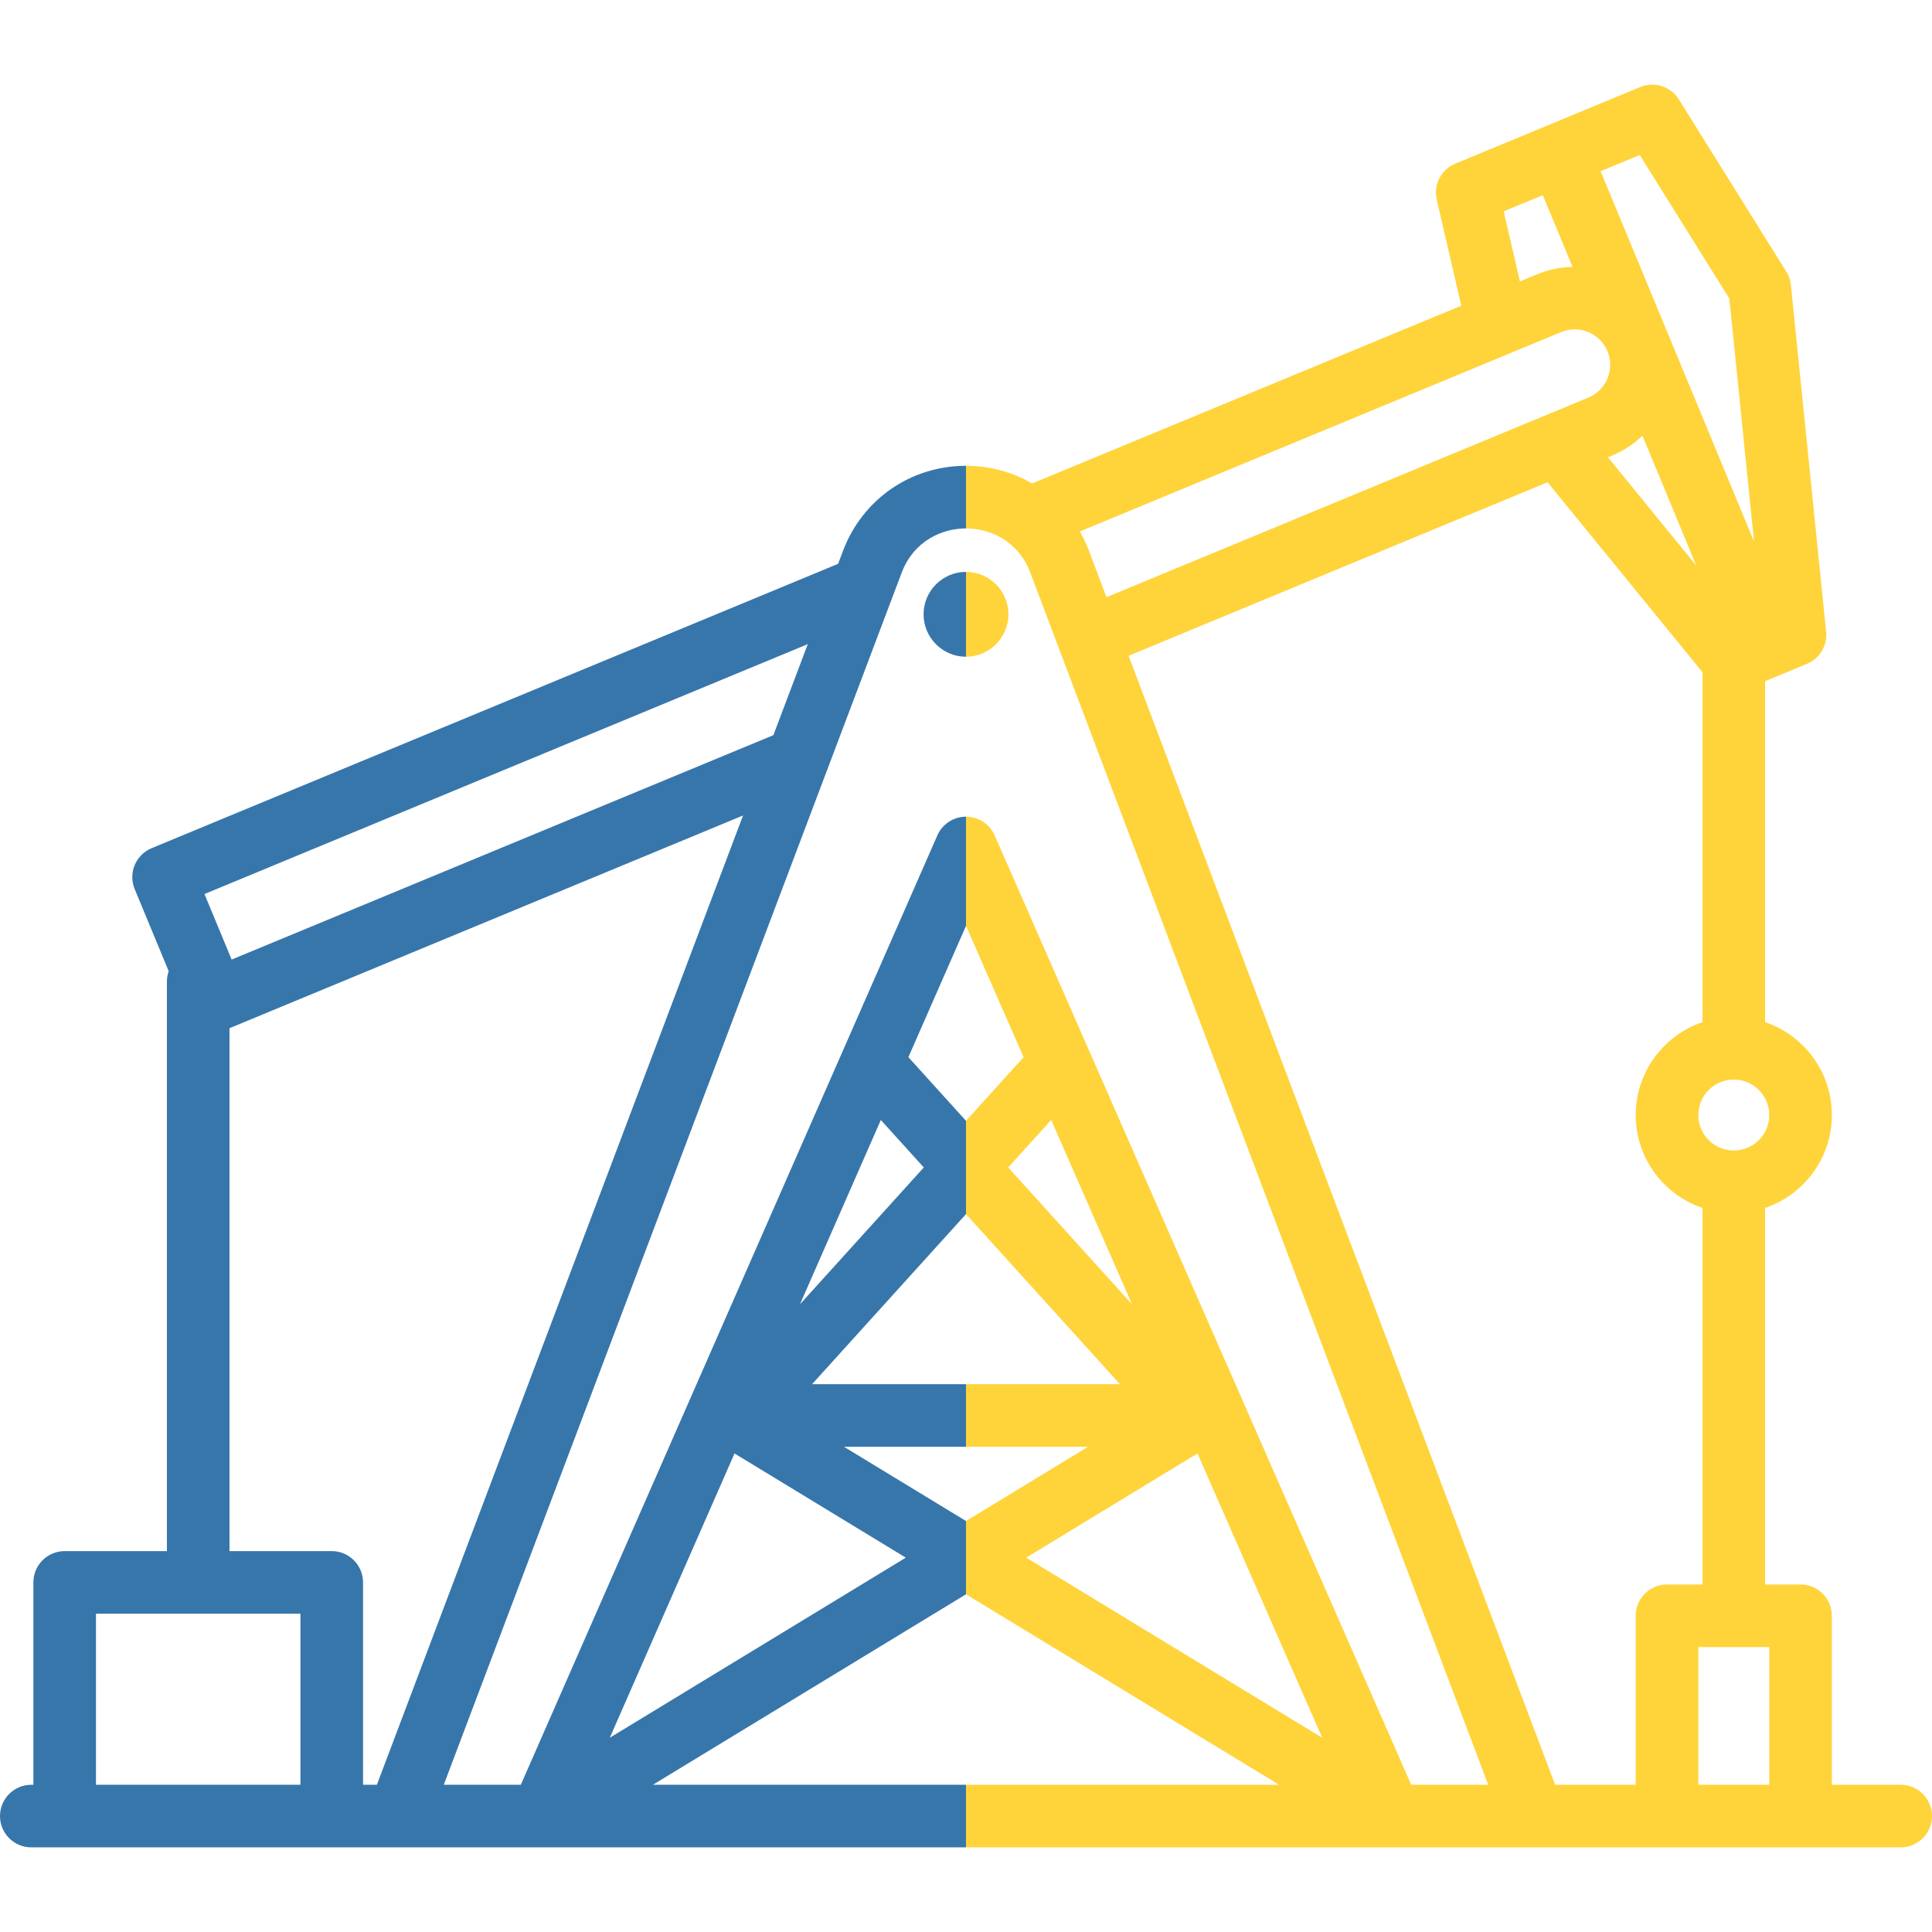
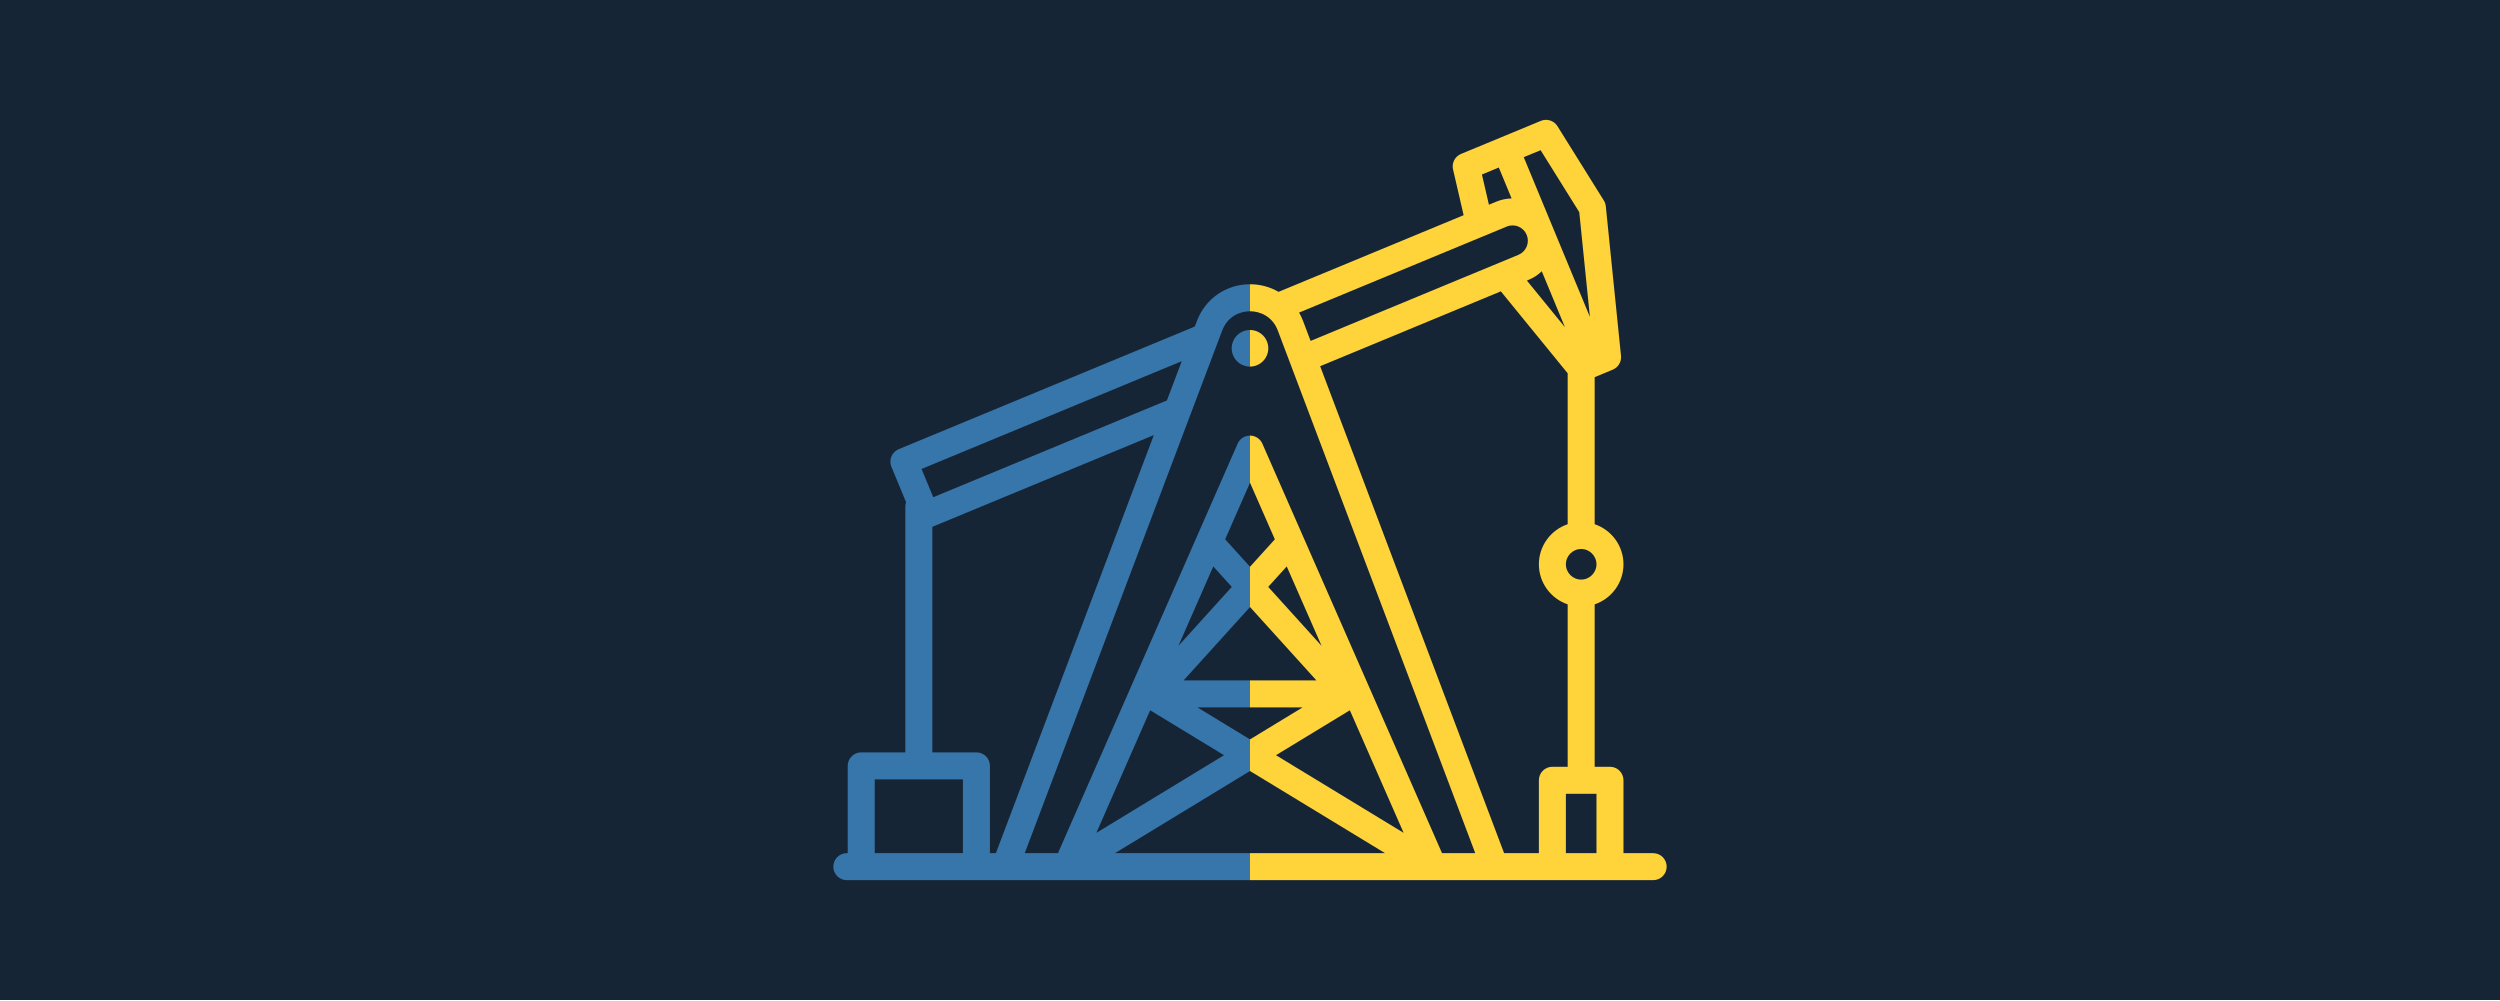
- <svg xmlns="http://www.w3.org/2000/svg" width="200" height="200" viewBox="0 0 463 463">
-   <defs>
-     <clipPath id="left">
-       <rect x="0" y="0" width="231.5" height="463" />
-     </clipPath>
-     <clipPath id="right">
-       <rect x="231.5" y="0" width="231.5" height="463" />
-     </clipPath>
-   </defs>
-   <g fill="#3776AB" clip-path="url(#left)">
-     <path d="M455.5,427.718H439v-40.5c0-4.142-3.357-7.5-7.5-7.5H423v-90.234c9.29-3.138,16-11.93,16-22.266s-6.71-19.128-16-22.266   v-81.705l10.035-4.157c3.06-1.268,4.926-4.392,4.592-7.687l-8.441-83.094c-0.116-1.141-0.492-2.24-1.099-3.212l-25.76-41.285   c-1.941-3.11-5.845-4.363-9.233-2.959l-44.347,18.369c-3.387,1.403-5.264,5.049-4.437,8.621l5.885,25.416l-102.841,42.598   c-4.688-2.717-10.114-4.227-15.854-4.227c-13.227,0-24.793,7.995-29.467,20.368l-1.179,3.12l-164.52,68.146   c-1.838,0.761-3.298,2.221-4.059,4.059c-0.762,1.838-0.762,3.903,0,5.74l8.151,19.678c-0.272,0.776-0.427,1.607-0.427,2.477v136.5   H15.5c-4.143,0-7.5,3.358-7.5,7.5v48.5H7.5c-4.143,0-7.5,3.358-7.5,7.5s3.357,7.5,7.5,7.5h448c4.143,0,7.5-3.358,7.5-7.5   S459.643,427.718,455.5,427.718z M399.5,379.718c-4.143,0-7.5,3.358-7.5,7.5v40.5h-19.316L270.47,157.155l100.396-41.585L408,161.1   v83.853c-9.29,3.138-16,11.93-16,22.266s6.71,19.128,16,22.266v90.234H399.5z M374.124,79.584c2.098-0.869,4.408-0.869,6.506,0   c2.097,0.869,3.73,2.502,4.599,4.599l0.002,0.005c0.867,2.097,0.867,4.406-0.001,6.502c-0.869,2.098-2.503,3.731-4.601,4.6   l-115.463,47.826l-4.2-11.117c-0.614-1.625-1.353-3.169-2.193-4.635L374.124,79.584z M393.611,104.418l12.883,31.103   l-21.159-25.944l1.035-0.428C389.102,108.016,391.536,106.401,393.611,104.418z M415.5,275.718c-4.687,0-8.5-3.813-8.5-8.5   s3.813-8.5,8.5-8.5s8.5,3.813,8.5,8.5S420.187,275.718,415.5,275.718z M414.438,71.56l5.915,58.224L399.09,78.45   c-0.001-0.002-0.001-0.004-0.002-0.006s-0.002-0.004-0.003-0.006l-15.496-37.411l9.375-3.883L414.438,71.56z M360.357,50.649   l9.374-3.883l7.118,17.183c-2.87,0.065-5.733,0.644-8.465,1.776l-4.139,1.714L360.357,50.649z M231.5,126.63   c5.514,0,12.464,2.803,15.436,10.669L356.65,427.718h-18.457l-99.824-227.513c-1.196-2.726-3.892-4.487-6.868-4.487   s-5.672,1.761-6.868,4.487l-99.824,227.513H106.35l109.714-290.419C219.036,129.433,225.986,126.63,231.5,126.63z M260.743,346.718   L231.5,364.509l-29.243-17.791H260.743z M194.61,331.718l36.89-40.761l36.89,40.761H194.61z M286.974,348.318l29.892,68.128   l-70.936-43.157L286.974,348.318z M241.615,279.781l10.296-11.376l19.377,44.162L241.615,279.781z M231.5,268.604l-13.806-15.254   l13.806-31.465l13.806,31.465L231.5,268.604z M211.089,268.405l10.296,11.376l-29.673,32.786L211.089,268.405z M176.026,348.318   l41.044,24.971l-70.936,43.157L176.026,348.318z M231.5,382.067l75.036,45.651H156.464L231.5,382.067z M193.583,154.366   l-8.241,21.813L55.51,229.958l-6.506-15.706L193.583,154.366z M55,246.405l123.071-50.978L90.316,427.718H87v-48.5   c0-4.142-3.357-7.5-7.5-7.5H55V246.405z M23,386.718h49v41H23V386.718z M407,427.718v-33h17v33H407z" />
-     <path d="M231.5,157.385c5.606,0,10.167-4.561,10.167-10.167s-4.561-10.167-10.167-10.167s-10.167,4.561-10.167,10.167   S225.894,157.385,231.5,157.385z" />
-   </g>
-   <g fill="#FFD43B" clip-path="url(#right)">
-     <path d="M455.5,427.718H439v-40.5c0-4.142-3.357-7.5-7.5-7.5H423v-90.234c9.29-3.138,16-11.93,16-22.266s-6.71-19.128-16-22.266   v-81.705l10.035-4.157c3.06-1.268,4.926-4.392,4.592-7.687l-8.441-83.094c-0.116-1.141-0.492-2.24-1.099-3.212l-25.76-41.285   c-1.941-3.11-5.845-4.363-9.233-2.959l-44.347,18.369c-3.387,1.403-5.264,5.049-4.437,8.621l5.885,25.416l-102.841,42.598   c-4.688-2.717-10.114-4.227-15.854-4.227c-13.227,0-24.793,7.995-29.467,20.368l-1.179,3.12l-164.52,68.146   c-1.838,0.761-3.298,2.221-4.059,4.059c-0.762,1.838-0.762,3.903,0,5.74l8.151,19.678c-0.272,0.776-0.427,1.607-0.427,2.477v136.5   H15.5c-4.143,0-7.5,3.358-7.5,7.5v48.5H7.5c-4.143,0-7.5,3.358-7.5,7.5s3.357,7.5,7.5,7.5h448c4.143,0,7.5-3.358,7.5-7.5   S459.643,427.718,455.5,427.718z M399.5,379.718c-4.143,0-7.5,3.358-7.5,7.5v40.5h-19.316L270.47,157.155l100.396-41.585L408,161.1   v83.853c-9.29,3.138-16,11.93-16,22.266s6.71,19.128,16,22.266v90.234H399.5z M374.124,79.584c2.098-0.869,4.408-0.869,6.506,0   c2.097,0.869,3.73,2.502,4.599,4.599l0.002,0.005c0.867,2.097,0.867,4.406-0.001,6.502c-0.869,2.098-2.503,3.731-4.601,4.6   l-115.463,47.826l-4.2-11.117c-0.614-1.625-1.353-3.169-2.193-4.635L374.124,79.584z M393.611,104.418l12.883,31.103   l-21.159-25.944l1.035-0.428C389.102,108.016,391.536,106.401,393.611,104.418z M415.5,275.718c-4.687,0-8.5-3.813-8.5-8.5   s3.813-8.5,8.5-8.5s8.5,3.813,8.5,8.5S420.187,275.718,415.5,275.718z M414.438,71.56l5.915,58.224L399.09,78.45   c-0.001-0.002-0.001-0.004-0.002-0.006s-0.002-0.004-0.003-0.006l-15.496-37.411l9.375-3.883L414.438,71.56z M360.357,50.649   l9.374-3.883l7.118,17.183c-2.87,0.065-5.733,0.644-8.465,1.776l-4.139,1.714L360.357,50.649z M231.5,126.63   c5.514,0,12.464,2.803,15.436,10.669L356.65,427.718h-18.457l-99.824-227.513c-1.196-2.726-3.892-4.487-6.868-4.487   s-5.672,1.761-6.868,4.487l-99.824,227.513H106.35l109.714-290.419C219.036,129.433,225.986,126.63,231.5,126.63z M260.743,346.718   L231.5,364.509l-29.243-17.791H260.743z M194.61,331.718l36.89-40.761l36.89,40.761H194.61z M286.974,348.318l29.892,68.128   l-70.936-43.157L286.974,348.318z M241.615,279.781l10.296-11.376l19.377,44.162L241.615,279.781z M231.5,268.604l-13.806-15.254   l13.806-31.465l13.806,31.465L231.5,268.604z M211.089,268.405l10.296,11.376l-29.673,32.786L211.089,268.405z M176.026,348.318   l41.044,24.971l-70.936,43.157L176.026,348.318z M231.5,382.067l75.036,45.651H156.464L231.5,382.067z M193.583,154.366   l-8.241,21.813L55.51,229.958l-6.506-15.706L193.583,154.366z M55,246.405l123.071-50.978L90.316,427.718H87v-48.5   c0-4.142-3.357-7.5-7.5-7.5H55V246.405z M23,386.718h49v41H23V386.718z M407,427.718v-33h17v33H407z" />
-     <path d="M231.5,157.385c5.606,0,10.167-4.561,10.167-10.167s-4.561-10.167-10.167-10.167s-10.167,4.561-10.167,10.167   S225.894,157.385,231.5,157.385z" />
-   </g>
+ <svg xmlns="http://www.w3.org/2000/svg" width="600" height="240" viewBox="0 0 600 240">
+   <rect width="600" height="240" fill="#162536" />
+   <svg x="200" y="20" width="200" height="200" viewBox="0 0 463 463">
+     <defs>
+       <clipPath id="left">
+         <rect x="0" y="0" width="231.5" height="463" />
+       </clipPath>
+       <clipPath id="right">
+         <rect x="231.5" y="0" width="231.5" height="463" />
+       </clipPath>
+     </defs>
+     <g fill="#3776AB" clip-path="url(#left)">
+       <path d="M455.5,427.718H439v-40.5c0-4.142-3.357-7.5-7.5-7.5H423v-90.234c9.29-3.138,16-11.93,16-22.266s-6.71-19.128-16-22.266   v-81.705l10.035-4.157c3.06-1.268,4.926-4.392,4.592-7.687l-8.441-83.094c-0.116-1.141-0.492-2.24-1.099-3.212l-25.76-41.285   c-1.941-3.11-5.845-4.363-9.233-2.959l-44.347,18.369c-3.387,1.403-5.264,5.049-4.437,8.621l5.885,25.416l-102.841,42.598   c-4.688-2.717-10.114-4.227-15.854-4.227c-13.227,0-24.793,7.995-29.467,20.368l-1.179,3.12l-164.52,68.146   c-1.838,0.761-3.298,2.221-4.059,4.059c-0.762,1.838-0.762,3.903,0,5.74l8.151,19.678c-0.272,0.776-0.427,1.607-0.427,2.477v136.5   H15.5c-4.143,0-7.5,3.358-7.5,7.5v48.5H7.5c-4.143,0-7.5,3.358-7.5,7.5s3.357,7.5,7.5,7.5h448c4.143,0,7.5-3.358,7.5-7.5   S459.643,427.718,455.5,427.718z M399.5,379.718c-4.143,0-7.5,3.358-7.5,7.5v40.5h-19.316L270.47,157.155l100.396-41.585L408,161.1   v83.853c-9.29,3.138-16,11.93-16,22.266s6.71,19.128,16,22.266v90.234H399.5z M374.124,79.584c2.098-0.869,4.408-0.869,6.506,0   c2.097,0.869,3.73,2.502,4.599,4.599l0.002,0.005c0.867,2.097,0.867,4.406-0.001,6.502c-0.869,2.098-2.503,3.731-4.601,4.6   l-115.463,47.826l-4.2-11.117c-0.614-1.625-1.353-3.169-2.193-4.635L374.124,79.584z M393.611,104.418l12.883,31.103   l-21.159-25.944l1.035-0.428C389.102,108.016,391.536,106.401,393.611,104.418z M415.5,275.718c-4.687,0-8.5-3.813-8.5-8.5   s3.813-8.5,8.5-8.5s8.5,3.813,8.5,8.5S420.187,275.718,415.5,275.718z M414.438,71.56l5.915,58.224L399.09,78.45   c-0.001-0.002-0.001-0.004-0.002-0.006s-0.002-0.004-0.003-0.006l-15.496-37.411l9.375-3.883L414.438,71.56z M360.357,50.649   l9.374-3.883l7.118,17.183c-2.87,0.065-5.733,0.644-8.465,1.776l-4.139,1.714L360.357,50.649z M231.5,126.63   c5.514,0,12.464,2.803,15.436,10.669L356.65,427.718h-18.457l-99.824-227.513c-1.196-2.726-3.892-4.487-6.868-4.487   s-5.672,1.761-6.868,4.487l-99.824,227.513H106.35l109.714-290.419C219.036,129.433,225.986,126.63,231.5,126.63z M260.743,346.718   L231.5,364.509l-29.243-17.791H260.743z M194.61,331.718l36.89-40.761l36.89,40.761H194.61z M286.974,348.318l29.892,68.128   l-70.936-43.157L286.974,348.318z M241.615,279.781l10.296-11.376l19.377,44.162L241.615,279.781z M231.5,268.604l-13.806-15.254   l13.806-31.465l13.806,31.465L231.5,268.604z M211.089,268.405l10.296,11.376l-29.673,32.786L211.089,268.405z M176.026,348.318   l41.044,24.971l-70.936,43.157L176.026,348.318z M231.5,382.067l75.036,45.651H156.464L231.5,382.067z M193.583,154.366   l-8.241,21.813L55.51,229.958l-6.506-15.706L193.583,154.366z M55,246.405l123.071-50.978L90.316,427.718H87v-48.5   c0-4.142-3.357-7.5-7.5-7.5H55V246.405z M23,386.718h49v41H23V386.718z M407,427.718v-33h17v33H407z" />
+       <path d="M231.5,157.385c5.606,0,10.167-4.561,10.167-10.167s-4.561-10.167-10.167-10.167s-10.167,4.561-10.167,10.167   S225.894,157.385,231.5,157.385z" />
+     </g>
+     <g fill="#FFD43B" clip-path="url(#right)">
+       <path d="M455.5,427.718H439v-40.5c0-4.142-3.357-7.5-7.5-7.5H423v-90.234c9.29-3.138,16-11.93,16-22.266s-6.71-19.128-16-22.266   v-81.705l10.035-4.157c3.06-1.268,4.926-4.392,4.592-7.687l-8.441-83.094c-0.116-1.141-0.492-2.24-1.099-3.212l-25.76-41.285   c-1.941-3.11-5.845-4.363-9.233-2.959l-44.347,18.369c-3.387,1.403-5.264,5.049-4.437,8.621l5.885,25.416l-102.841,42.598   c-4.688-2.717-10.114-4.227-15.854-4.227c-13.227,0-24.793,7.995-29.467,20.368l-1.179,3.12l-164.52,68.146   c-1.838,0.761-3.298,2.221-4.059,4.059c-0.762,1.838-0.762,3.903,0,5.74l8.151,19.678c-0.272,0.776-0.427,1.607-0.427,2.477v136.5   H15.5c-4.143,0-7.5,3.358-7.5,7.5v48.5H7.5c-4.143,0-7.5,3.358-7.5,7.5s3.357,7.5,7.5,7.5h448c4.143,0,7.5-3.358,7.5-7.5   S459.643,427.718,455.5,427.718z M399.5,379.718c-4.143,0-7.5,3.358-7.5,7.5v40.5h-19.316L270.47,157.155l100.396-41.585L408,161.1   v83.853c-9.29,3.138-16,11.93-16,22.266s6.71,19.128,16,22.266v90.234H399.5z M374.124,79.584c2.098-0.869,4.408-0.869,6.506,0   c2.097,0.869,3.73,2.502,4.599,4.599l0.002,0.005c0.867,2.097,0.867,4.406-0.001,6.502c-0.869,2.098-2.503,3.731-4.601,4.6   l-115.463,47.826l-4.2-11.117c-0.614-1.625-1.353-3.169-2.193-4.635L374.124,79.584z M393.611,104.418l12.883,31.103   l-21.159-25.944l1.035-0.428C389.102,108.016,391.536,106.401,393.611,104.418z M415.5,275.718c-4.687,0-8.5-3.813-8.5-8.5   s3.813-8.5,8.5-8.5s8.5,3.813,8.5,8.5S420.187,275.718,415.5,275.718z M414.438,71.56l5.915,58.224L399.09,78.45   c-0.001-0.002-0.001-0.004-0.002-0.006s-0.002-0.004-0.003-0.006l-15.496-37.411l9.375-3.883L414.438,71.56z M360.357,50.649   l9.374-3.883l7.118,17.183c-2.87,0.065-5.733,0.644-8.465,1.776l-4.139,1.714L360.357,50.649z M231.5,126.63   c5.514,0,12.464,2.803,15.436,10.669L356.65,427.718h-18.457l-99.824-227.513c-1.196-2.726-3.892-4.487-6.868-4.487   s-5.672,1.761-6.868,4.487l-99.824,227.513H106.35l109.714-290.419C219.036,129.433,225.986,126.63,231.5,126.63z M260.743,346.718   L231.5,364.509l-29.243-17.791H260.743z M194.61,331.718l36.89-40.761l36.89,40.761H194.61z M286.974,348.318l29.892,68.128   l-70.936-43.157L286.974,348.318z M241.615,279.781l10.296-11.376l19.377,44.162L241.615,279.781z M231.5,268.604l-13.806-15.254   l13.806-31.465l13.806,31.465L231.5,268.604z M211.089,268.405l10.296,11.376l-29.673,32.786L211.089,268.405z M176.026,348.318   l41.044,24.971l-70.936,43.157L176.026,348.318z M231.5,382.067l75.036,45.651H156.464L231.5,382.067z M193.583,154.366   l-8.241,21.813L55.51,229.958l-6.506-15.706L193.583,154.366z M55,246.405l123.071-50.978L90.316,427.718H87v-48.5   c0-4.142-3.357-7.5-7.5-7.5H55V246.405z M23,386.718h49v41H23V386.718z M407,427.718v-33h17v33H407z" />
+       <path d="M231.5,157.385c5.606,0,10.167-4.561,10.167-10.167s-4.561-10.167-10.167-10.167s-10.167,4.561-10.167,10.167   S225.894,157.385,231.5,157.385z" />
+     </g>
+   </svg>
</svg>
